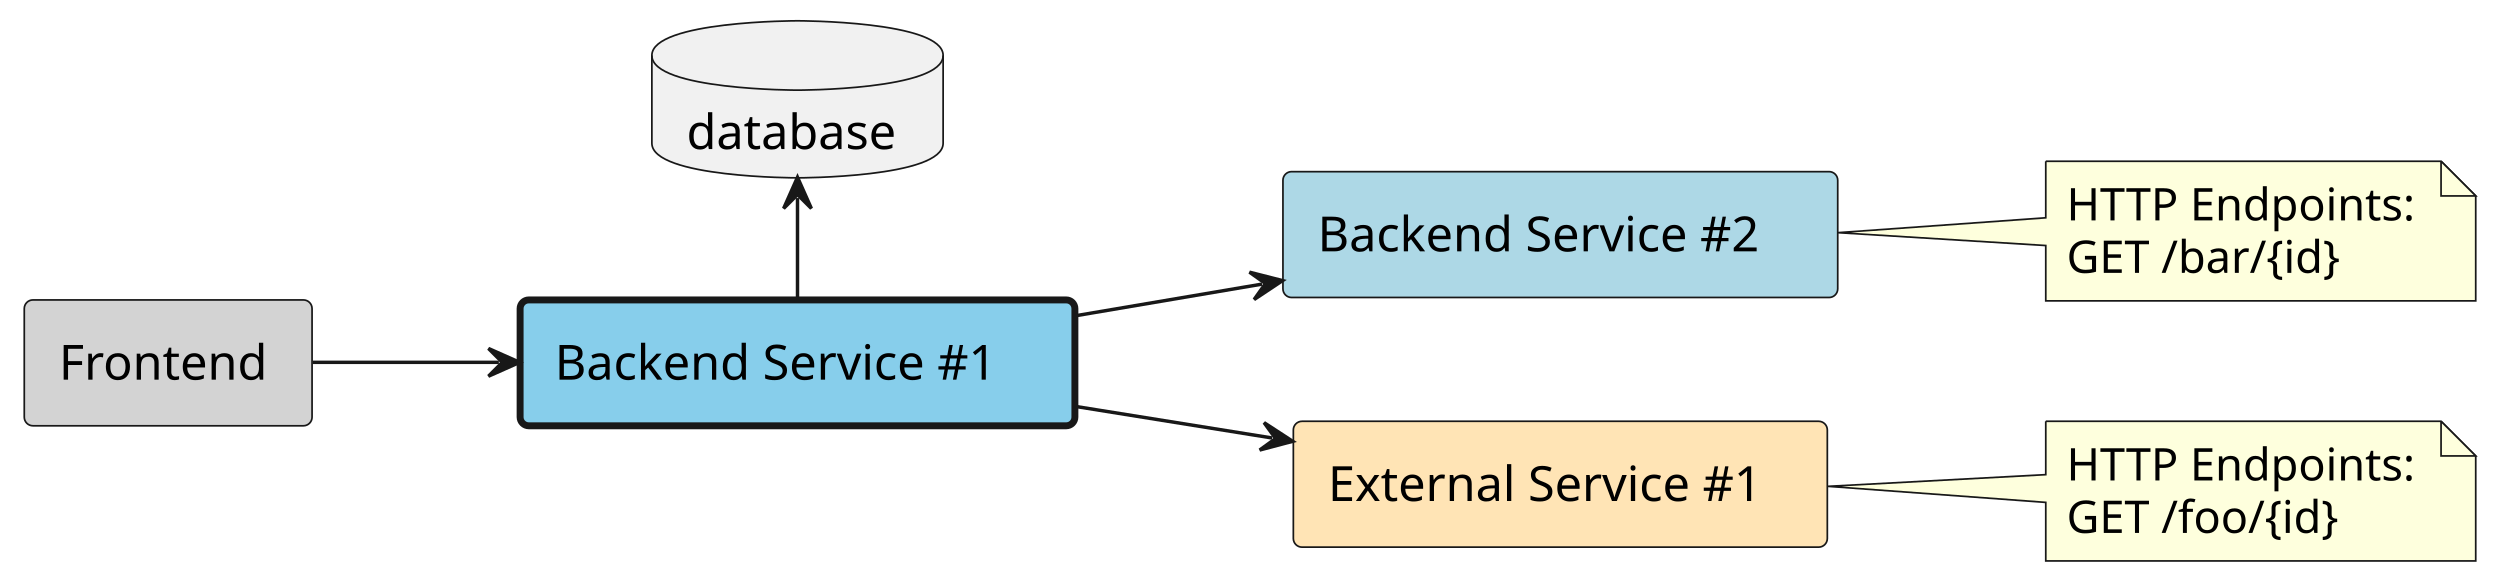
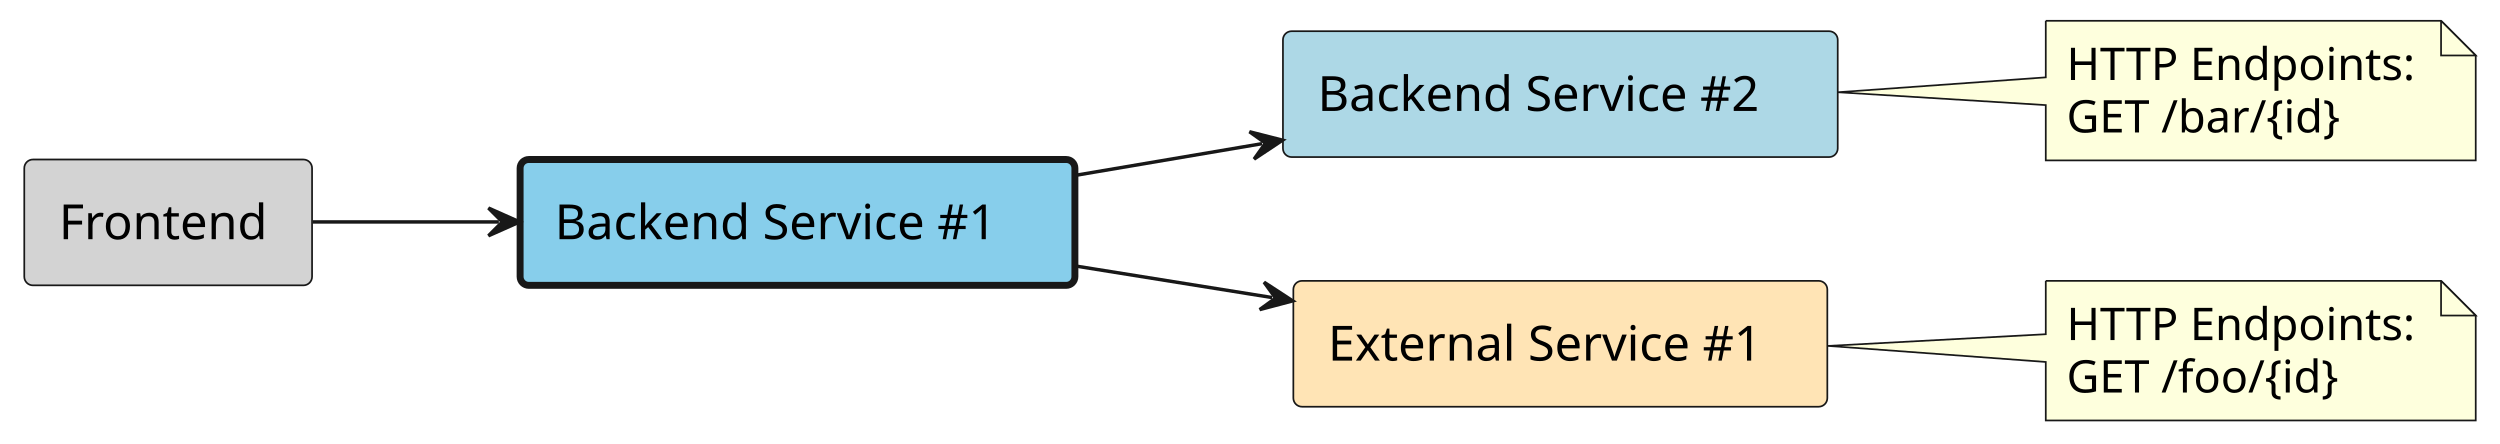
- <svg xmlns="http://www.w3.org/2000/svg" contentStyleType="text/css" height="168px" preserveAspectRatio="none" style="width:721px;height:168px;background:#FFFFFF;" version="1.1" viewBox="0 0 721 168" width="721px" zoomAndPan="magnify">
+ <svg xmlns="http://www.w3.org/2000/svg" contentStyleType="text/css" height="128px" preserveAspectRatio="none" style="width:721px;height:128px;background:#FFFFFF;" version="1.1" viewBox="0 0 721 128" width="721px" zoomAndPan="magnify">
  <defs />
  <g>
    <g id="elem_platform__application__frontend">
-       <rect fill="#D3D3D3" height="36.297" rx="2.5" ry="2.5" style="stroke:#181818;stroke-width:0.5;" width="83" x="7" y="86.5" />
-       <text fill="#000000" font-family="sans-serif" font-size="14" lengthAdjust="spacing" textLength="63" x="17" y="109.495">Frontend</text>
+       <rect fill="#D3D3D3" height="36.297" rx="2.5" ry="2.5" style="stroke:#181818;stroke-width:0.5;" width="83" x="7" y="46" />
+       <text fill="#000000" font-family="sans-serif" font-size="14" lengthAdjust="spacing" textLength="63" x="17" y="68.995">Frontend</text>
    </g>
    <g id="elem_platform__application__backend_service_1">
-       <rect fill="#87CEEB" height="36.297" rx="2.5" ry="2.5" style="stroke:#181818;stroke-width:2.0;" width="160" x="150" y="86.5" />
-       <text fill="#000000" font-family="sans-serif" font-size="14" lengthAdjust="spacing" textLength="140" x="160" y="109.495">Backend Service #1</text>
-     </g>
-     <g id="elem_platform__application__backend_service_1_database">
-       <path d="M188,16 C188,6 230,6 230,6 C230,6 272,6 272,16 L272,41.297 C272,51.297 230,51.297 230,51.297 C230,51.297 188,51.297 188,41.297 L188,16 " fill="#F1F1F1" style="stroke:#181818;stroke-width:0.5;" />
-       <path d="M188,16 C188,26 230,26 230,26 C230,26 272,26 272,16 " fill="none" style="stroke:#181818;stroke-width:0.5;" />
-       <text fill="#000000" font-family="sans-serif" font-size="14" lengthAdjust="spacing" textLength="64" x="198" y="42.995">database</text>
+       <rect fill="#87CEEB" height="36.297" rx="2.5" ry="2.5" style="stroke:#181818;stroke-width:2.0;" width="160" x="150" y="46" />
+       <text fill="#000000" font-family="sans-serif" font-size="14" lengthAdjust="spacing" textLength="140" x="160" y="68.995">Backend Service #1</text>
    </g>
    <g id="elem_platform__application__backend_service_2">
-       <rect fill="#ADD8E6" height="36.297" rx="2.5" ry="2.5" style="stroke:#181818;stroke-width:0.5;" width="160" x="370" y="49.5" />
-       <text fill="#000000" font-family="sans-serif" font-size="14" lengthAdjust="spacing" textLength="140" x="380" y="72.495">Backend Service #2</text>
+       <rect fill="#ADD8E6" height="36.297" rx="2.5" ry="2.5" style="stroke:#181818;stroke-width:0.5;" width="160" x="370" y="9" />
+       <text fill="#000000" font-family="sans-serif" font-size="14" lengthAdjust="spacing" textLength="140" x="380" y="31.995">Backend Service #2</text>
    </g>
-     <g id="elem_GMN6">
-       <path d="M590,46.5 L590,62.81 L530.05,67.1 L590,70.81 L590,86.766 A0,0 0 0 0 590,86.766 L714,86.766 A0,0 0 0 0 714,86.766 L714,56.5 L704,46.5 L590,46.5 A0,0 0 0 0 590,46.5 " fill="#FEFFDD" style="stroke:#181818;stroke-width:0.5;" />
-       <path d="M704,46.5 L704,56.5 L714,56.5 L704,46.5 " fill="#FEFFDD" style="stroke:#181818;stroke-width:0.5;" />
-       <text fill="#000000" font-family="sans-serif" font-size="13" lengthAdjust="spacing" textLength="103" x="596" y="63.567">HTTP Endpoints:</text>
-       <text fill="#000000" font-family="sans-serif" font-size="13" lengthAdjust="spacing" textLength="85" x="596" y="78.7">GET /bar/{id}</text>
+     <g id="elem_GMN5">
+       <path d="M590,6 L590,22.31 L530.05,26.6 L590,30.31 L590,46.266 A0,0 0 0 0 590,46.266 L714,46.266 A0,0 0 0 0 714,46.266 L714,16 L704,6 L590,6 A0,0 0 0 0 590,6 " fill="#FEFFDD" style="stroke:#181818;stroke-width:0.5;" />
+       <path d="M704,6 L704,16 L714,16 L704,6 " fill="#FEFFDD" style="stroke:#181818;stroke-width:0.5;" />
+       <text fill="#000000" font-family="sans-serif" font-size="13" lengthAdjust="spacing" textLength="103" x="596" y="23.067">HTTP Endpoints:</text>
+       <text fill="#000000" font-family="sans-serif" font-size="13" lengthAdjust="spacing" textLength="85" x="596" y="38.2">GET /bar/{id}</text>
    </g>
    <g id="elem_platform__external_service_1">
-       <rect fill="#FFE4B5" height="36.297" rx="2.5" ry="2.5" style="stroke:#181818;stroke-width:0.5;" width="154" x="373" y="121.5" />
-       <text fill="#000000" font-family="sans-serif" font-size="14" lengthAdjust="spacing" textLength="134" x="383" y="144.495">External Service #1</text>
+       <rect fill="#FFE4B5" height="36.297" rx="2.5" ry="2.5" style="stroke:#181818;stroke-width:0.5;" width="154" x="373" y="81" />
+       <text fill="#000000" font-family="sans-serif" font-size="14" lengthAdjust="spacing" textLength="134" x="383" y="103.995">External Service #1</text>
    </g>
-     <g id="elem_GMN10">
-       <path d="M590,121.5 L590,136.89 L527.18,140.26 L590,144.89 L590,161.766 A0,0 0 0 0 590,161.766 L714,161.766 A0,0 0 0 0 714,161.766 L714,131.5 L704,121.5 L590,121.5 A0,0 0 0 0 590,121.5 " fill="#FEFFDD" style="stroke:#181818;stroke-width:0.5;" />
-       <path d="M704,121.5 L704,131.5 L714,131.5 L704,121.5 " fill="#FEFFDD" style="stroke:#181818;stroke-width:0.5;" />
-       <text fill="#000000" font-family="sans-serif" font-size="13" lengthAdjust="spacing" textLength="103" x="596" y="138.567">HTTP Endpoints:</text>
-       <text fill="#000000" font-family="sans-serif" font-size="13" lengthAdjust="spacing" textLength="84" x="596" y="153.7">GET /foo/{id}</text>
+     <g id="elem_GMN9">
+       <path d="M590,81 L590,96.39 L527.18,99.76 L590,104.39 L590,121.266 A0,0 0 0 0 590,121.266 L714,121.266 A0,0 0 0 0 714,121.266 L714,91 L704,81 L590,81 A0,0 0 0 0 590,81 " fill="#FEFFDD" style="stroke:#181818;stroke-width:0.5;" />
+       <path d="M704,81 L704,91 L714,91 L704,81 " fill="#FEFFDD" style="stroke:#181818;stroke-width:0.5;" />
+       <text fill="#000000" font-family="sans-serif" font-size="13" lengthAdjust="spacing" textLength="103" x="596" y="98.067">HTTP Endpoints:</text>
+       <text fill="#000000" font-family="sans-serif" font-size="13" lengthAdjust="spacing" textLength="84" x="596" y="113.2">GET /foo/{id}</text>
    </g>
    <g id="link_platform__application__frontend_platform__application__backend_service_1">
-       <path d="M90.23,104.5 C107.92,104.5 123.27,104.5 143.87,104.5 " fill="none" id="platform__application__frontend-to-platform__application__backend_service_1" style="stroke:#181818;stroke-width:1.0;" />
-       <polygon fill="#181818" points="149.87,104.5,140.87,100.5,144.87,104.5,140.87,108.5,149.87,104.5" style="stroke:#181818;stroke-width:1.0;" />
+       <path d="M90.23,64 C107.92,64 123.27,64 143.87,64 " fill="none" id="platform__application__frontend-to-platform__application__backend_service_1" style="stroke:#181818;stroke-width:1.0;" />
+       <polygon fill="#181818" points="149.87,64,140.87,60,144.87,64,140.87,68,149.87,64" style="stroke:#181818;stroke-width:1.0;" />
    </g>
    <g id="link_platform__application__backend_service_1_platform__external_service_1">
-       <path d="M310.01,117.19 C330.48,120.47 346.556,123.047 366.886,126.317 " fill="none" id="platform__application__backend_service_1-to-platform__external_service_1" style="stroke:#181818;stroke-width:1.0;" />
-       <polygon fill="#181818" points="372.81,127.27,364.559,121.891,367.873,126.476,363.289,129.79,372.81,127.27" style="stroke:#181818;stroke-width:1.0;" />
-     </g>
-     <g id="link_platform__application__backend_service_1_database_platform__application__backend_service_1">
-       <path d="M230,57.12 C230,57.12 230,79.17 230,79.17 C230,79.17 230,82.3 230,86.36 " fill="none" id="platform__application__backend_service_1_database-backto-platform__application__backend_service_1" style="stroke:#181818;stroke-width:1.0;" />
-       <polygon fill="#181818" points="230,51.12,226,60.12,230,56.12,234,60.12,230,51.12" style="stroke:#181818;stroke-width:1.0;" />
+       <path d="M310.01,76.69 C330.48,79.97 346.556,82.547 366.886,85.817 " fill="none" id="platform__application__backend_service_1-to-platform__external_service_1" style="stroke:#181818;stroke-width:1.0;" />
+       <polygon fill="#181818" points="372.81,86.77,364.559,81.391,367.873,85.976,363.289,89.29,372.81,86.77" style="stroke:#181818;stroke-width:1.0;" />
    </g>
    <g id="link_platform__application__backend_service_1_platform__application__backend_service_2">
-       <path d="M310.01,91.09 C329.51,87.78 344.475,85.244 363.975,81.934 " fill="none" id="platform__application__backend_service_1-to-platform__application__backend_service_2" style="stroke:#181818;stroke-width:1.0;" />
-       <polygon fill="#181818" points="369.89,80.93,360.348,78.493,364.961,81.767,361.686,86.38,369.89,80.93" style="stroke:#181818;stroke-width:1.0;" />
+       <path d="M310.01,50.59 C329.51,47.28 344.475,44.744 363.975,41.434 " fill="none" id="platform__application__backend_service_1-to-platform__application__backend_service_2" style="stroke:#181818;stroke-width:1.0;" />
+       <polygon fill="#181818" points="369.89,40.43,360.348,37.993,364.961,41.267,361.686,45.88,369.89,40.43" style="stroke:#181818;stroke-width:1.0;" />
    </g>
  </g>
</svg>
